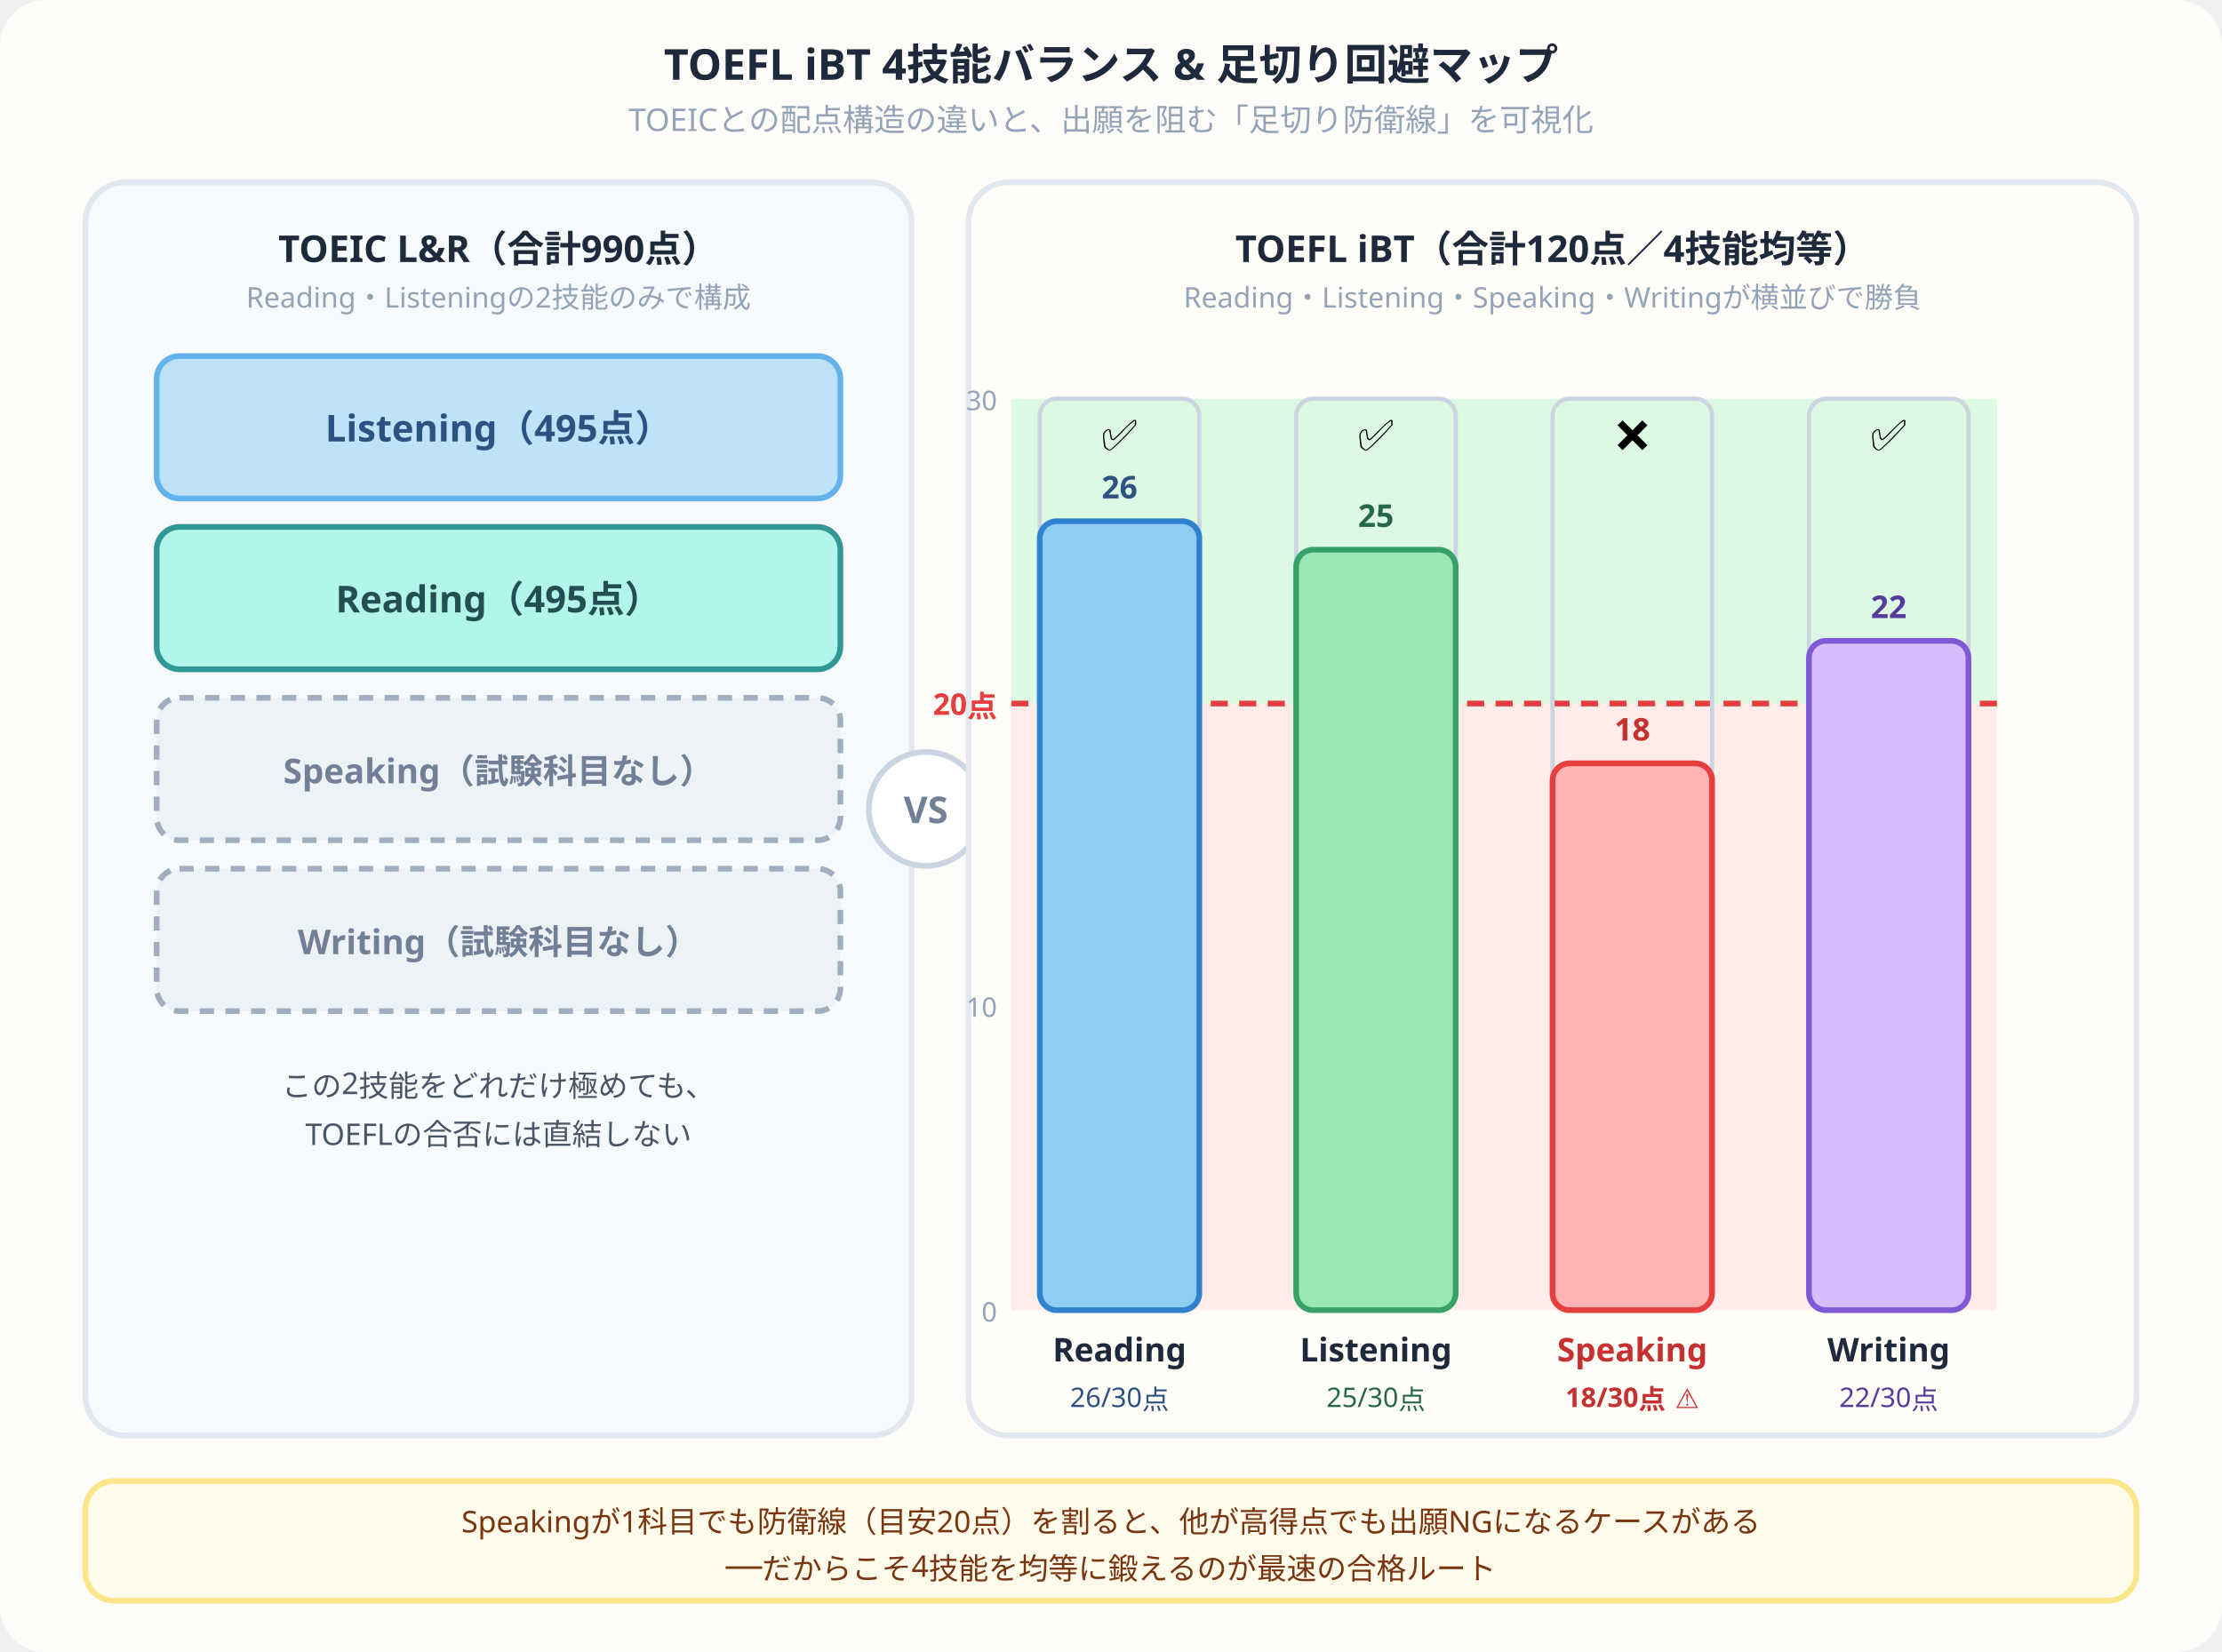
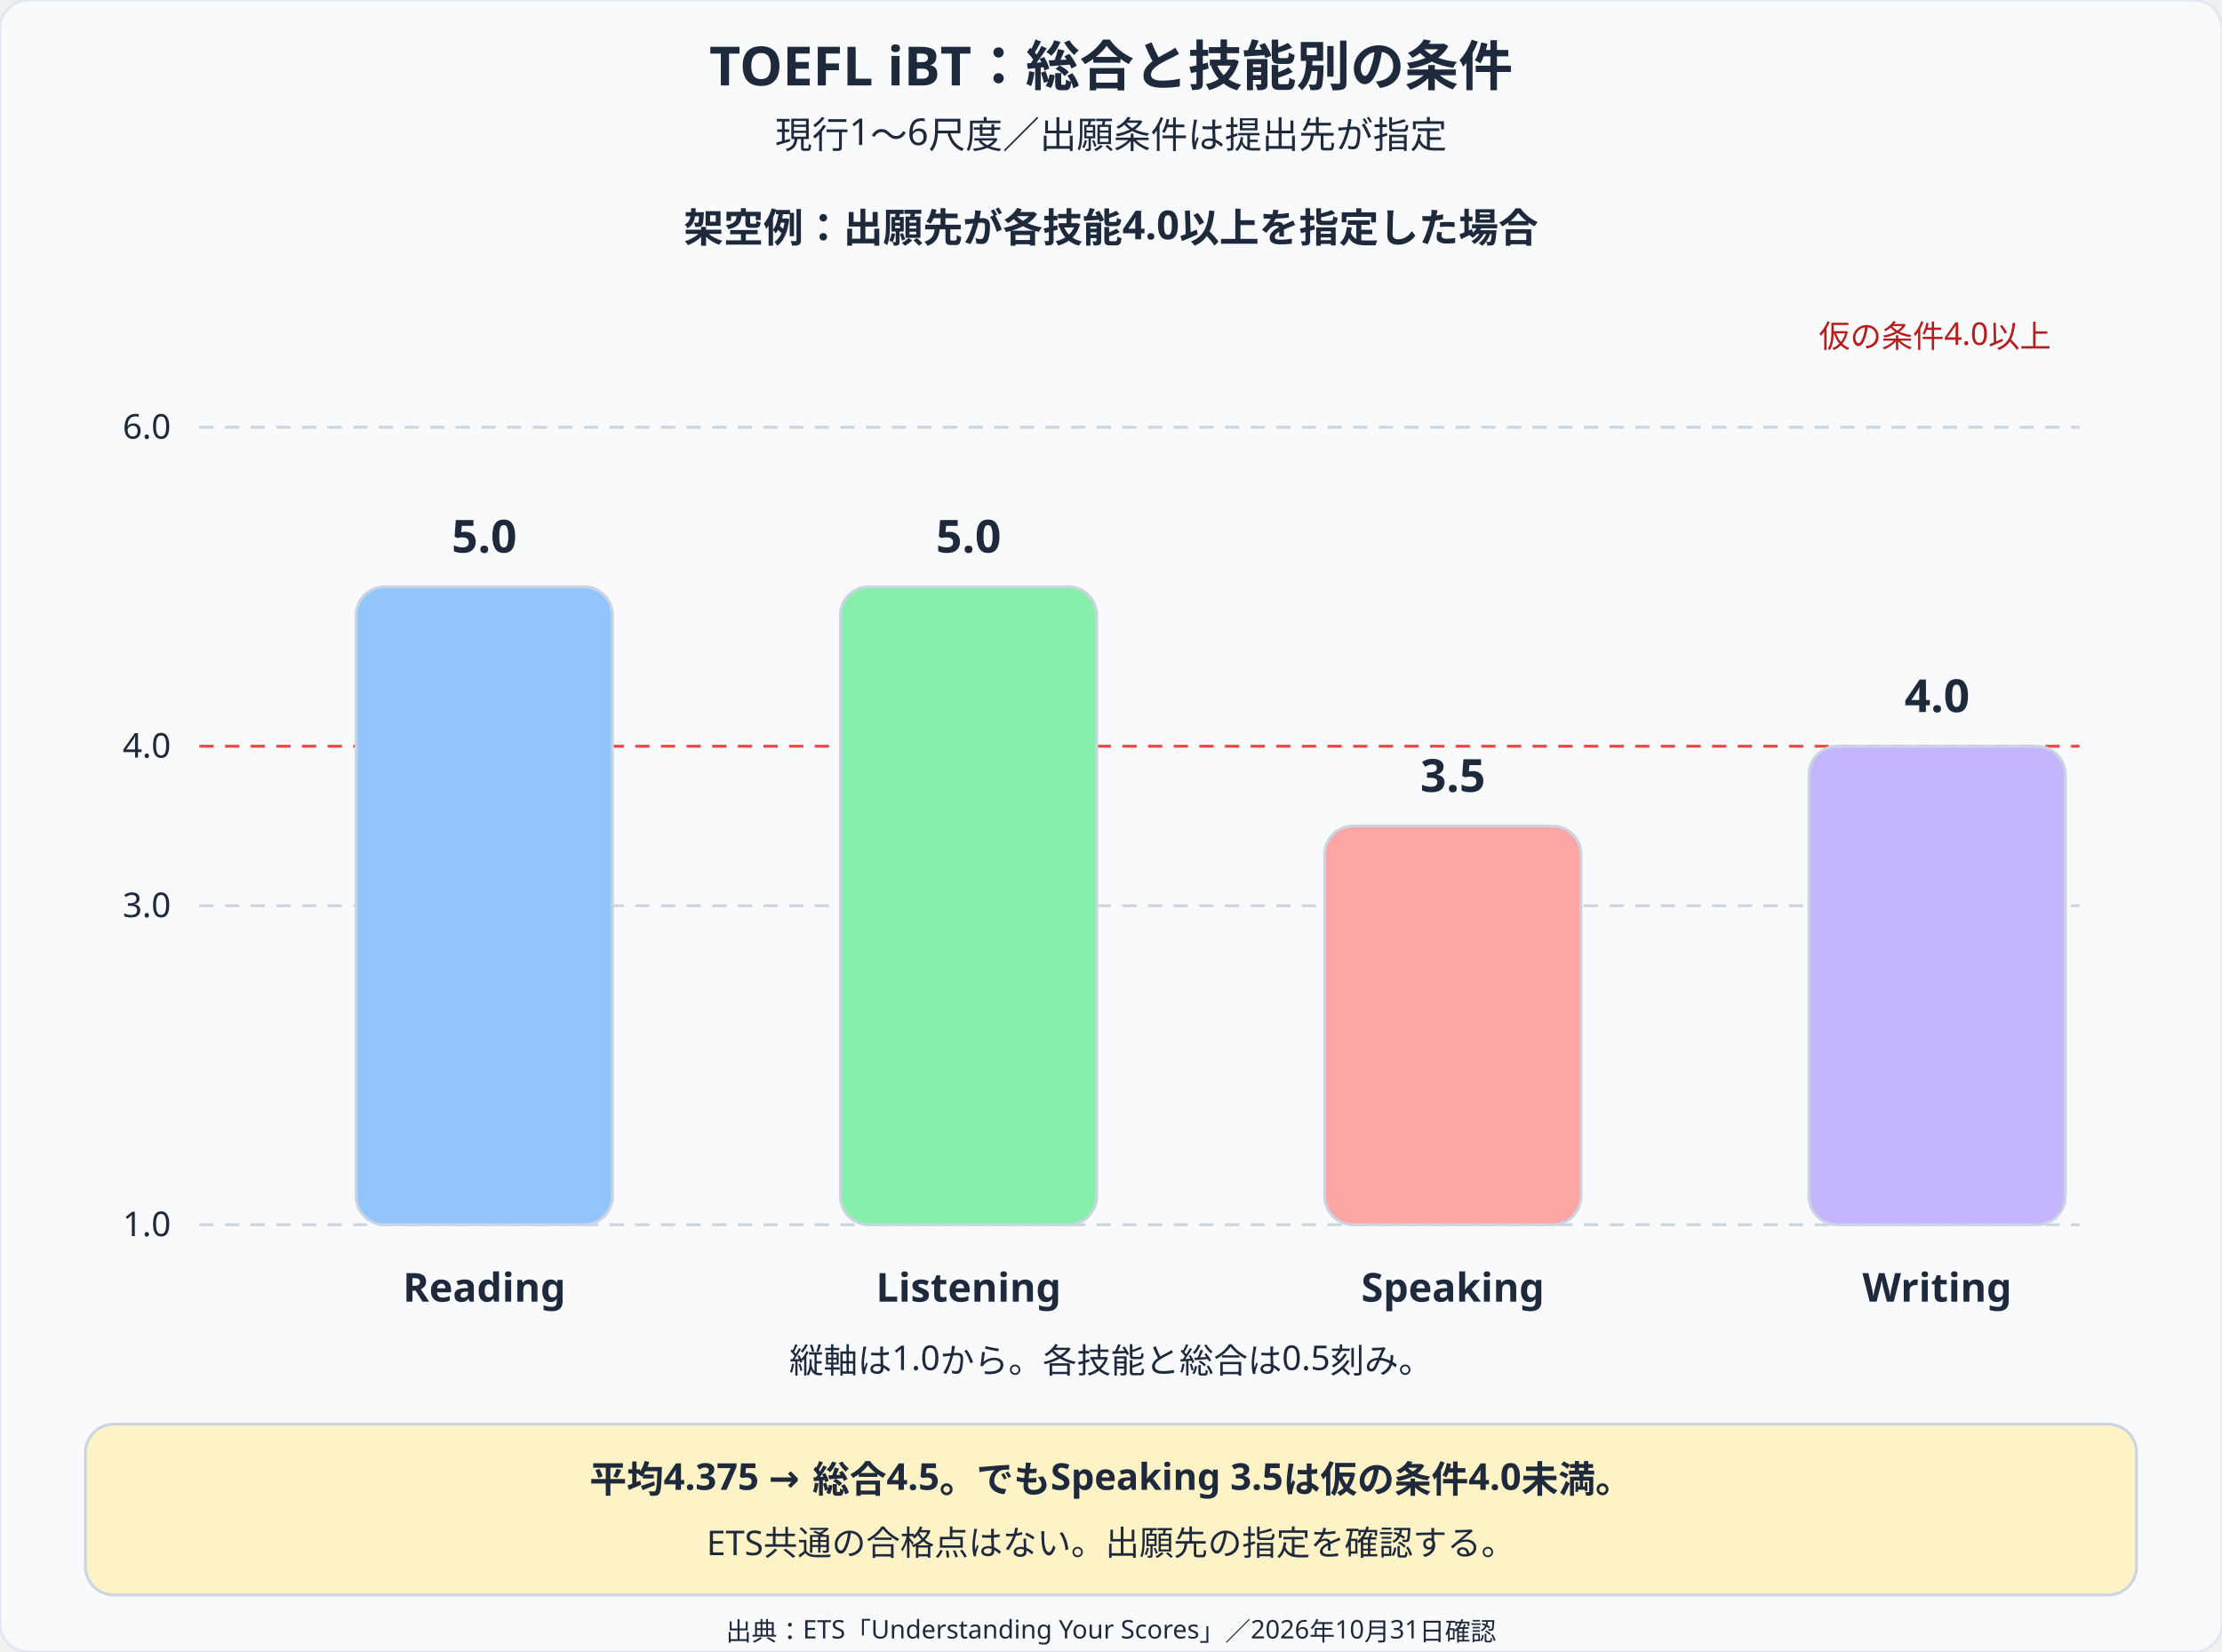
- <svg xmlns="http://www.w3.org/2000/svg" viewBox="0 0 780 580" width="780" height="580">
-   <defs>
-     <style>text{font-family:'Noto Sans JP','Hiragino Sans',sans-serif;}</style>
-   </defs>
-   <rect width="780" height="580" rx="16" fill="#FEFCF9" />
-   <text x="390" y="28" text-anchor="middle" font-size="15" font-weight="700" fill="#1E293B">TOEFL iBT 4技能バランス &amp; 足切り回避マップ</text>
-   <text x="390" y="46" text-anchor="middle" font-size="11" fill="#94A3B8">TOEICとの配点構造の違いと、出願を阻む「足切り防衛線」を可視化</text>
-   <rect x="30" y="64" width="290" height="440" rx="14" fill="#F7FAFC" stroke="#E2E8F0" stroke-width="2" />
-   <text x="175" y="92" text-anchor="middle" font-size="13" font-weight="700" fill="#1E293B">TOEIC L&amp;R（合計990点）</text>
-   <text x="175" y="108" text-anchor="middle" font-size="10" fill="#94A3B8">Reading・Listeningの2技能のみで構成</text>
-   <rect x="55" y="125" width="240" height="50" rx="8" fill="#BEE3F8" stroke="#63B3ED" stroke-width="2" />
-   <text x="175" y="155" text-anchor="middle" font-size="13" font-weight="700" fill="#2C5282">Listening（495点）</text>
-   <rect x="55" y="185" width="240" height="50" rx="8" fill="#B2F5EA" stroke="#319795" stroke-width="2" />
-   <text x="175" y="215" text-anchor="middle" font-size="13" font-weight="700" fill="#234E52">Reading（495点）</text>
-   <rect x="55" y="245" width="240" height="50" rx="8" fill="#EDF2F7" stroke="#A0AEC0" stroke-width="2" stroke-dasharray="5,4" />
-   <text x="175" y="275" text-anchor="middle" font-size="12" font-weight="700" fill="#718096">Speaking（試験科目なし）</text>
-   <rect x="55" y="305" width="240" height="50" rx="8" fill="#EDF2F7" stroke="#A0AEC0" stroke-width="2" stroke-dasharray="5,4" />
-   <text x="175" y="335" text-anchor="middle" font-size="12" font-weight="700" fill="#718096">Writing（試験科目なし）</text>
-   <text x="175" y="385" text-anchor="middle" font-size="10.5" fill="#4A5568">この2技能をどれだけ極めても、</text>
-   <text x="175" y="402" text-anchor="middle" font-size="10.5" fill="#4A5568">TOEFLの合否には直結しない</text>
-   <circle cx="325" cy="284" r="20" fill="#fff" stroke="#CBD5E1" stroke-width="2" />
-   <text x="325" y="289" text-anchor="middle" font-size="13" font-weight="700" fill="#718096">VS</text>
-   <rect x="340" y="64" width="410" height="440" rx="14" fill="#FFFDF7" stroke="#E2E8F0" stroke-width="2" />
-   <text x="545" y="92" text-anchor="middle" font-size="13" font-weight="700" fill="#1E293B">TOEFL iBT（合計120点／4技能均等）</text>
-   <text x="545" y="108" text-anchor="middle" font-size="10" fill="#94A3B8">Reading・Listening・Speaking・Writingが横並びで勝負</text>
-   <rect x="355" y="140" width="346" height="107" fill="#C6F6D5" opacity="0.6" />
-   <rect x="355" y="247" width="346" height="213" fill="#FED7D7" opacity="0.45" />
-   <text x="350" y="144" text-anchor="end" font-size="9.5" fill="#94A3B8">30</text>
-   <text x="350" y="357" text-anchor="end" font-size="9.5" fill="#94A3B8">10</text>
-   <text x="350" y="464" text-anchor="end" font-size="9.5" fill="#94A3B8">0</text>
-   <line x1="355" y1="247" x2="701" y2="247" stroke="#E53E3E" stroke-width="2" stroke-dasharray="6,4" />
-   <text x="350" y="251" text-anchor="end" font-size="10.5" font-weight="700" fill="#E53E3E">20点</text>
-   <rect x="365" y="140" width="56" height="320" rx="6" fill="none" stroke="#CBD5E1" stroke-width="1.5" />
-   <rect x="455" y="140" width="56" height="320" rx="6" fill="none" stroke="#CBD5E1" stroke-width="1.5" />
-   <rect x="545" y="140" width="56" height="320" rx="6" fill="none" stroke="#CBD5E1" stroke-width="1.5" />
-   <rect x="635" y="140" width="56" height="320" rx="6" fill="none" stroke="#CBD5E1" stroke-width="1.5" />
-   <rect x="365" y="183" width="56" height="277" rx="6" fill="#90CDF4" stroke="#3182CE" stroke-width="2" />
-   <rect x="455" y="193" width="56" height="267" rx="6" fill="#9AE6B4" stroke="#38A169" stroke-width="2" />
-   <rect x="545" y="268" width="56" height="192" rx="6" fill="#FEB2B2" stroke="#E53E3E" stroke-width="2" />
-   <rect x="635" y="225" width="56" height="235" rx="6" fill="#D6BCFA" stroke="#805AD5" stroke-width="2" />
-   <text x="393" y="158" text-anchor="middle" font-size="15">✅</text>
-   <text x="483" y="158" text-anchor="middle" font-size="15">✅</text>
-   <text x="573" y="158" text-anchor="middle" font-size="15">❌</text>
-   <text x="663" y="158" text-anchor="middle" font-size="15">✅</text>
-   <text x="393" y="175" text-anchor="middle" font-size="11" font-weight="700" fill="#2C5282">26</text>
-   <text x="483" y="185" text-anchor="middle" font-size="11" font-weight="700" fill="#276749">25</text>
-   <text x="573" y="260" text-anchor="middle" font-size="11" font-weight="700" fill="#C53030">18</text>
-   <text x="663" y="217" text-anchor="middle" font-size="11" font-weight="700" fill="#553C9A">22</text>
-   <text x="393" y="478" text-anchor="middle" font-size="11.5" font-weight="700" fill="#1E293B">Reading</text>
-   <text x="393" y="494" text-anchor="middle" font-size="9.5" fill="#2C5282">26/30点</text>
-   <text x="483" y="478" text-anchor="middle" font-size="11.5" font-weight="700" fill="#1E293B">Listening</text>
-   <text x="483" y="494" text-anchor="middle" font-size="9.5" fill="#276749">25/30点</text>
-   <text x="573" y="478" text-anchor="middle" font-size="11.5" font-weight="700" fill="#C53030">Speaking</text>
-   <text x="573" y="494" text-anchor="middle" font-size="9.5" font-weight="700" fill="#C53030">18/30点 ⚠</text>
-   <text x="663" y="478" text-anchor="middle" font-size="11.5" font-weight="700" fill="#1E293B">Writing</text>
-   <text x="663" y="494" text-anchor="middle" font-size="9.5" fill="#553C9A">22/30点</text>
-   <rect x="30" y="520" width="720" height="42" rx="10" fill="#FFFBEB" stroke="#FDE68A" stroke-width="2" />
-   <text x="390" y="538" text-anchor="middle" font-size="10.5" fill="#78350F">Speakingが1科目でも防衛線（目安20点）を割ると、他が高得点でも出願NGになるケースがある</text>
-   <text x="390" y="554" text-anchor="middle" font-size="10.5" fill="#78350F">──だからこそ4技能を均等に鍛えるのが最速の合格ルート</text>
+ <svg xmlns="http://www.w3.org/2000/svg" viewBox="0 0 780 580" width="780" height="580" role="img" aria-labelledby="title desc">
+   <style>text{font-family:'Noto Sans JP','Hiragino Sans',sans-serif}</style>
+   <rect x="0" y="0" width="780" height="580" rx="10" fill="#F8FAFC" stroke="#E2E8F0" />
+   <text x="390.0" y="30" font-size="19" fill="#1E293B" text-anchor="middle" font-weight="700">TOEFL iBT：総合と技能別の条件</text>
+   <text x="390.0" y="52" font-size="13" fill="#1E293B" text-anchor="middle">現行1〜6尺度／出願条件は提出先が指定</text>
+   <text x="390.0" y="85" font-size="14" fill="#1E293B" text-anchor="middle" font-weight="700">架空例：出願先が各技能4.0以上を指定した場合</text>
+   <line x1="70" y1="430" x2="730" y2="430" stroke="#CBD5E1" stroke-dasharray="5,4" />
+   <text x="60" y="434" font-size="12" fill="#1E293B" text-anchor="end">1.0</text>
+   <line x1="70" y1="318" x2="730" y2="318" stroke="#CBD5E1" stroke-dasharray="5,4" />
+   <text x="60" y="322" font-size="12" fill="#1E293B" text-anchor="end">3.0</text>
+   <line x1="70" y1="262" x2="730" y2="262" stroke="#EF4444" stroke-dasharray="5,4" />
+   <text x="60" y="266" font-size="12" fill="#1E293B" text-anchor="end">4.0</text>
+   <line x1="70" y1="150" x2="730" y2="150" stroke="#CBD5E1" stroke-dasharray="5,4" />
+   <text x="60" y="154" font-size="12" fill="#1E293B" text-anchor="end">6.0</text>
+   <text x="720" y="122" font-size="11" fill="#B91C1C" text-anchor="end">仮の条件4.0以上</text>
+   <rect x="125" y="206.0" width="90" height="224.0" rx="10" fill="#93C5FD" stroke="#CBD5E1" />
+   <text x="170" y="194.0" font-size="16" fill="#1E293B" text-anchor="middle" font-weight="700">5.0</text>
+   <text x="170" y="457" font-size="14" fill="#1E293B" text-anchor="middle" font-weight="700">Reading</text>
+   <rect x="295" y="206.0" width="90" height="224.0" rx="10" fill="#86EFAC" stroke="#CBD5E1" />
+   <text x="340" y="194.0" font-size="16" fill="#1E293B" text-anchor="middle" font-weight="700">5.0</text>
+   <text x="340" y="457" font-size="14" fill="#1E293B" text-anchor="middle" font-weight="700">Listening</text>
+   <rect x="465" y="290.0" width="90" height="140.0" rx="10" fill="#FCA5A5" stroke="#CBD5E1" />
+   <text x="510" y="278.0" font-size="16" fill="#1E293B" text-anchor="middle" font-weight="700">3.5</text>
+   <text x="510" y="457" font-size="14" fill="#1E293B" text-anchor="middle" font-weight="700">Speaking</text>
+   <rect x="635" y="262.0" width="90" height="168.0" rx="10" fill="#C4B5FD" stroke="#CBD5E1" />
+   <text x="680" y="250.0" font-size="16" fill="#1E293B" text-anchor="middle" font-weight="700">4.0</text>
+   <text x="680" y="457" font-size="14" fill="#1E293B" text-anchor="middle" font-weight="700">Writing</text>
+   <text x="390.0" y="482" font-size="12" fill="#1E293B" text-anchor="middle">縦軸は1.0から。各技能と総合は0.5刻み。</text>
+   <rect x="30" y="500" width="720" height="60" rx="10" fill="#FEF3C7" stroke="#CBD5E1" />
+   <text x="390.0" y="524" font-size="13" fill="#1E293B" text-anchor="middle" font-weight="700">平均4.375 → 総合4.5。でもSpeaking 3.5は仮の条件4.0未満。</text>
+   <text x="390.0" y="546" font-size="12" fill="#1E293B" text-anchor="middle">ETS共通の合格点はない。出願先の指定を確認する。</text>
+   <text x="390.0" y="576" font-size="9" fill="#1E293B" text-anchor="middle">出典：ETS「Understanding Your Scores」／2026年10月31日確認</text>
</svg>
